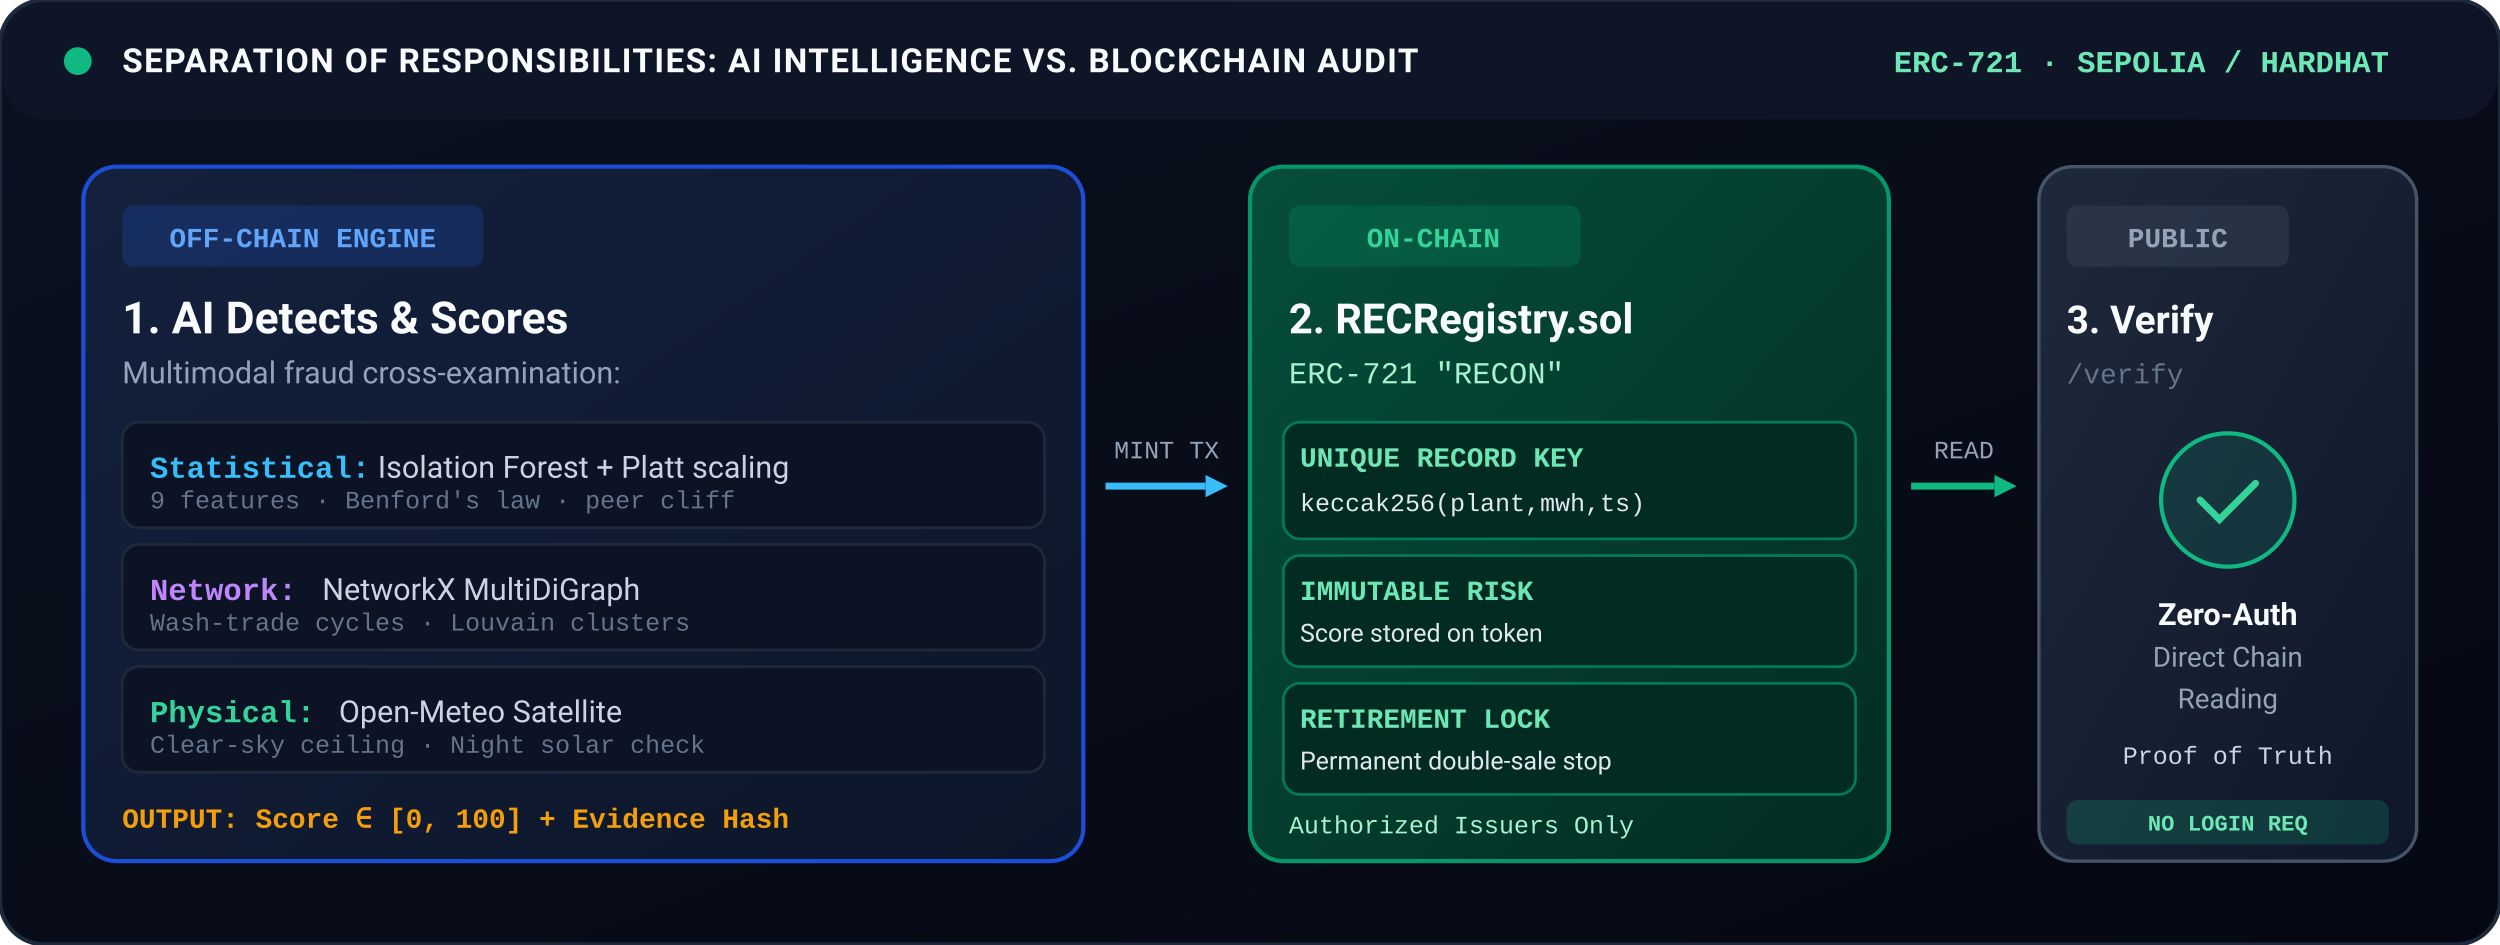
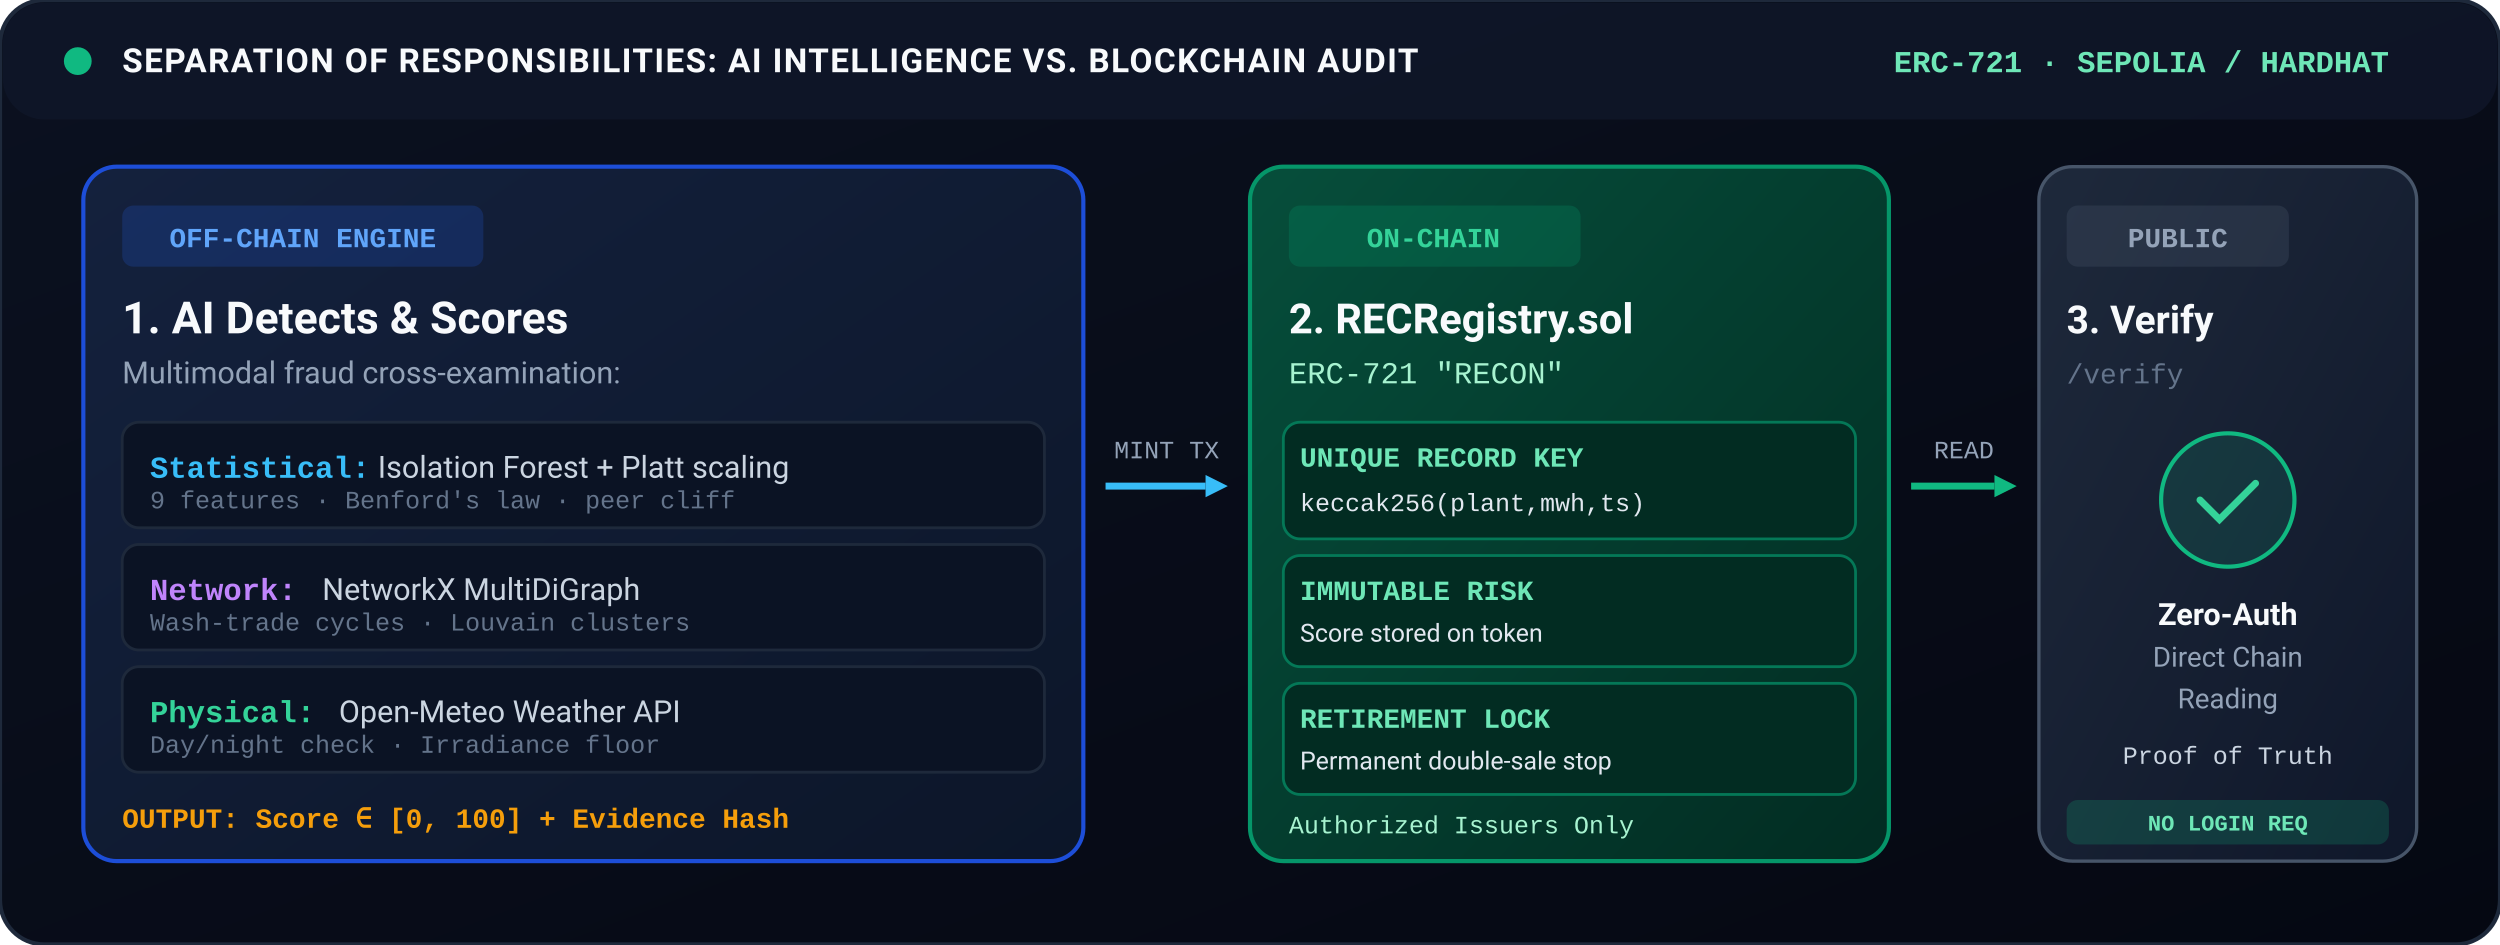
<svg xmlns="http://www.w3.org/2000/svg" viewBox="0 0 900 340" width="100%" height="100%">
  <defs>
    <linearGradient id="bvBg" x1="0%" y1="0%" x2="100%" y2="100%">
      <stop offset="0%" stop-color="#0b1120" />
      <stop offset="100%" stop-color="#050812" />
    </linearGradient>
    <linearGradient id="aiBox" x1="0%" y1="0%" x2="100%" y2="100%">
      <stop offset="0%" stop-color="#14213d" />
      <stop offset="100%" stop-color="#0c1629" />
    </linearGradient>
    <linearGradient id="chainBox" x1="0%" y1="0%" x2="100%" y2="100%">
      <stop offset="0%" stop-color="#064e3b" />
      <stop offset="100%" stop-color="#022c22" />
    </linearGradient>
    <linearGradient id="publicBox" x1="0%" y1="0%" x2="100%" y2="100%">
      <stop offset="0%" stop-color="#1e293b" />
      <stop offset="100%" stop-color="#0f172a" />
    </linearGradient>
    <marker id="bvArrow" markerWidth="10" markerHeight="10" refX="6" refY="3" orient="auto">
      <path d="M0,0 L0,6 L9,3 z" fill="#38bdf8" />
    </marker>
    <marker id="chainArrow" markerWidth="10" markerHeight="10" refX="6" refY="3" orient="auto">
      <path d="M0,0 L0,6 L9,3 z" fill="#10b981" />
    </marker>
  </defs>
  <style>
    .mono { font-family: 'SFMono-Regular', Consolas, 'Liberation Mono', Menlo, monospace; }
    .sans { font-family: -apple-system, BlinkMacSystemFont, 'Segoe UI', Roboto, Helvetica, Arial, sans-serif; }
  </style>
  <rect width="900" height="340" rx="16" fill="url(#bvBg)" stroke="#1e293b" stroke-width="1.5" />
  <rect x="1" y="1" width="898" height="42" rx="15" fill="#0f172a" fill-opacity="0.8" />
  <circle cx="28" cy="22" r="5" fill="#10b981" />
  <text x="44" y="26" fill="#f8fafc" font-size="12" font-weight="600" class="sans" letter-spacing="0.5">SEPARATION OF RESPONSIBILITIES: AI INTELLIGENCE VS. BLOCKCHAIN AUDIT</text>
  <text x="860" y="26" fill="#6ee7b7" font-size="11" font-weight="700" class="mono" text-anchor="end">ERC-721 · SEPOLIA / HARDHAT</text>
  <g transform="translate(30, 60)">
    <rect width="360" height="250" rx="12" fill="url(#aiBox)" stroke="#1d4ed8" stroke-width="1.5" />
    <rect x="14" y="14" width="130" height="22" rx="4" fill="#2563eb" fill-opacity="0.2" />
    <text x="79" y="29" fill="#60a5fa" font-size="10" font-weight="700" class="mono" text-anchor="middle">OFF-CHAIN ENGINE</text>
    <text x="14" y="60" fill="#f8fafc" font-size="16" font-weight="700" class="sans">1. AI Detects &amp; Scores</text>
    <text x="14" y="78" fill="#94a3b8" font-size="11" class="sans">Multimodal fraud cross-examination:</text>
    <rect x="14" y="92" width="332" height="38" rx="6" fill="#0b1324" stroke="#1e293b" />
    <text x="24" y="112" fill="#38bdf8" font-size="11" font-weight="600" class="mono">Statistical:</text>
    <text x="106" y="112" fill="#cbd5e1" font-size="11" class="sans">Isolation Forest + Platt scaling</text>
    <text x="24" y="123" fill="#64748b" font-size="9" class="mono">9 features · Benford's law · peer cliff</text>
    <rect x="14" y="136" width="332" height="38" rx="6" fill="#0b1324" stroke="#1e293b" />
    <text x="24" y="156" fill="#c084fc" font-size="11" font-weight="600" class="mono">Network:</text>
    <text x="86" y="156" fill="#cbd5e1" font-size="11" class="sans">NetworkX MultiDiGraph</text>
    <text x="24" y="167" fill="#64748b" font-size="9" class="mono">Wash-trade cycles · Louvain clusters</text>
    <rect x="14" y="180" width="332" height="38" rx="6" fill="#0b1324" stroke="#1e293b" />
    <text x="24" y="200" fill="#34d399" font-size="11" font-weight="600" class="mono">Physical:</text>
-     <text x="92" y="200" fill="#cbd5e1" font-size="11" class="sans">Open-Meteo Satellite</text>
-     <text x="24" y="211" fill="#64748b" font-size="9" class="mono">Clear-sky ceiling · Night solar check</text>
+     <text x="92" y="200" fill="#cbd5e1" font-size="11" class="sans">Open-Meteo Weather API</text>
+     <text x="24" y="211" fill="#64748b" font-size="9" class="mono">Day/night check · Irradiance floor</text>
    <text x="14" y="238" fill="#f59e0b" font-size="10" font-weight="600" class="mono">OUTPUT: Score ∈ [0, 100] + Evidence Hash</text>
  </g>
  <g transform="translate(398, 175)">
    <line x1="0" y1="0" x2="36" y2="0" stroke="#38bdf8" stroke-width="2.5" />
    <polygon points="36,-4 44,0 36,4" fill="#38bdf8" />
    <text x="22" y="-10" fill="#94a3b8" font-size="9" class="mono" text-anchor="middle">MINT TX</text>
  </g>
  <g transform="translate(450, 60)">
    <rect width="230" height="250" rx="12" fill="url(#chainBox)" stroke="#059669" stroke-width="1.5" />
    <rect x="14" y="14" width="105" height="22" rx="4" fill="#059669" fill-opacity="0.25" />
    <text x="66" y="29" fill="#34d399" font-size="10" font-weight="700" class="mono" text-anchor="middle">ON-CHAIN</text>
    <text x="14" y="60" fill="#f8fafc" font-size="15" font-weight="700" class="sans">2. RECRegistry.sol</text>
    <text x="14" y="78" fill="#a7f3d0" font-size="11" class="mono">ERC-721 "RECON"</text>
    <rect x="12" y="92" width="206" height="42" rx="6" fill="#022c22" stroke="#047857" />
    <text x="18" y="108" fill="#6ee7b7" font-size="10" font-weight="700" class="mono">UNIQUE RECORD KEY</text>
    <text x="18" y="124" fill="#e2e8f0" font-size="9" class="mono">keccak256(plant,mwh,ts)</text>
    <rect x="12" y="140" width="206" height="40" rx="6" fill="#022c22" stroke="#047857" />
    <text x="18" y="156" fill="#6ee7b7" font-size="10" font-weight="700" class="mono">IMMUTABLE RISK</text>
    <text x="18" y="171" fill="#e2e8f0" font-size="9" class="sans">Score stored on token</text>
    <rect x="12" y="186" width="206" height="40" rx="6" fill="#022c22" stroke="#047857" />
    <text x="18" y="202" fill="#6ee7b7" font-size="10" font-weight="700" class="mono">RETIREMENT LOCK</text>
    <text x="18" y="217" fill="#e2e8f0" font-size="9" class="sans">Permanent double-sale stop</text>
    <text x="14" y="240" fill="#a7f3d0" font-size="9" class="mono">Authorized Issuers Only</text>
  </g>
  <g transform="translate(688, 175)">
    <line x1="0" y1="0" x2="30" y2="0" stroke="#10b981" stroke-width="2.5" />
    <polygon points="30,-4 38,0 30,4" fill="#10b981" />
    <text x="19" y="-10" fill="#94a3b8" font-size="9" class="mono" text-anchor="middle">READ</text>
  </g>
  <g transform="translate(734, 60)">
    <rect width="136" height="250" rx="12" fill="url(#publicBox)" stroke="#475569" stroke-width="1.2" />
    <rect x="10" y="14" width="80" height="22" rx="4" fill="#475569" fill-opacity="0.3" />
    <text x="50" y="29" fill="#94a3b8" font-size="10" font-weight="700" class="mono" text-anchor="middle">PUBLIC</text>
    <text x="10" y="60" fill="#f8fafc" font-size="14" font-weight="700" class="sans">3. Verify</text>
    <text x="10" y="78" fill="#64748b" font-size="10" class="mono">/verify</text>
    <circle cx="68" cy="120" r="24" fill="#10b981" fill-opacity="0.15" stroke="#10b981" stroke-width="1.5" />
    <path d="M58 120 L65 127 L78 114" fill="none" stroke="#34d399" stroke-width="2.5" stroke-linecap="round" />
    <text x="68" y="165" fill="#f8fafc" font-size="11" font-weight="700" class="sans" text-anchor="middle">Zero-Auth</text>
    <text x="68" y="180" fill="#94a3b8" font-size="10" class="sans" text-anchor="middle">Direct Chain</text>
    <text x="68" y="195" fill="#94a3b8" font-size="10" class="sans" text-anchor="middle">Reading</text>
    <text x="68" y="215" fill="#cbd5e1" font-size="9" class="mono" text-anchor="middle">Proof of Truth</text>
    <rect x="10" y="228" width="116" height="16" rx="4" fill="#10b981" fill-opacity="0.2" />
    <text x="68" y="239" fill="#6ee7b7" font-size="8" font-weight="700" class="mono" text-anchor="middle">NO LOGIN REQ</text>
  </g>
</svg>
